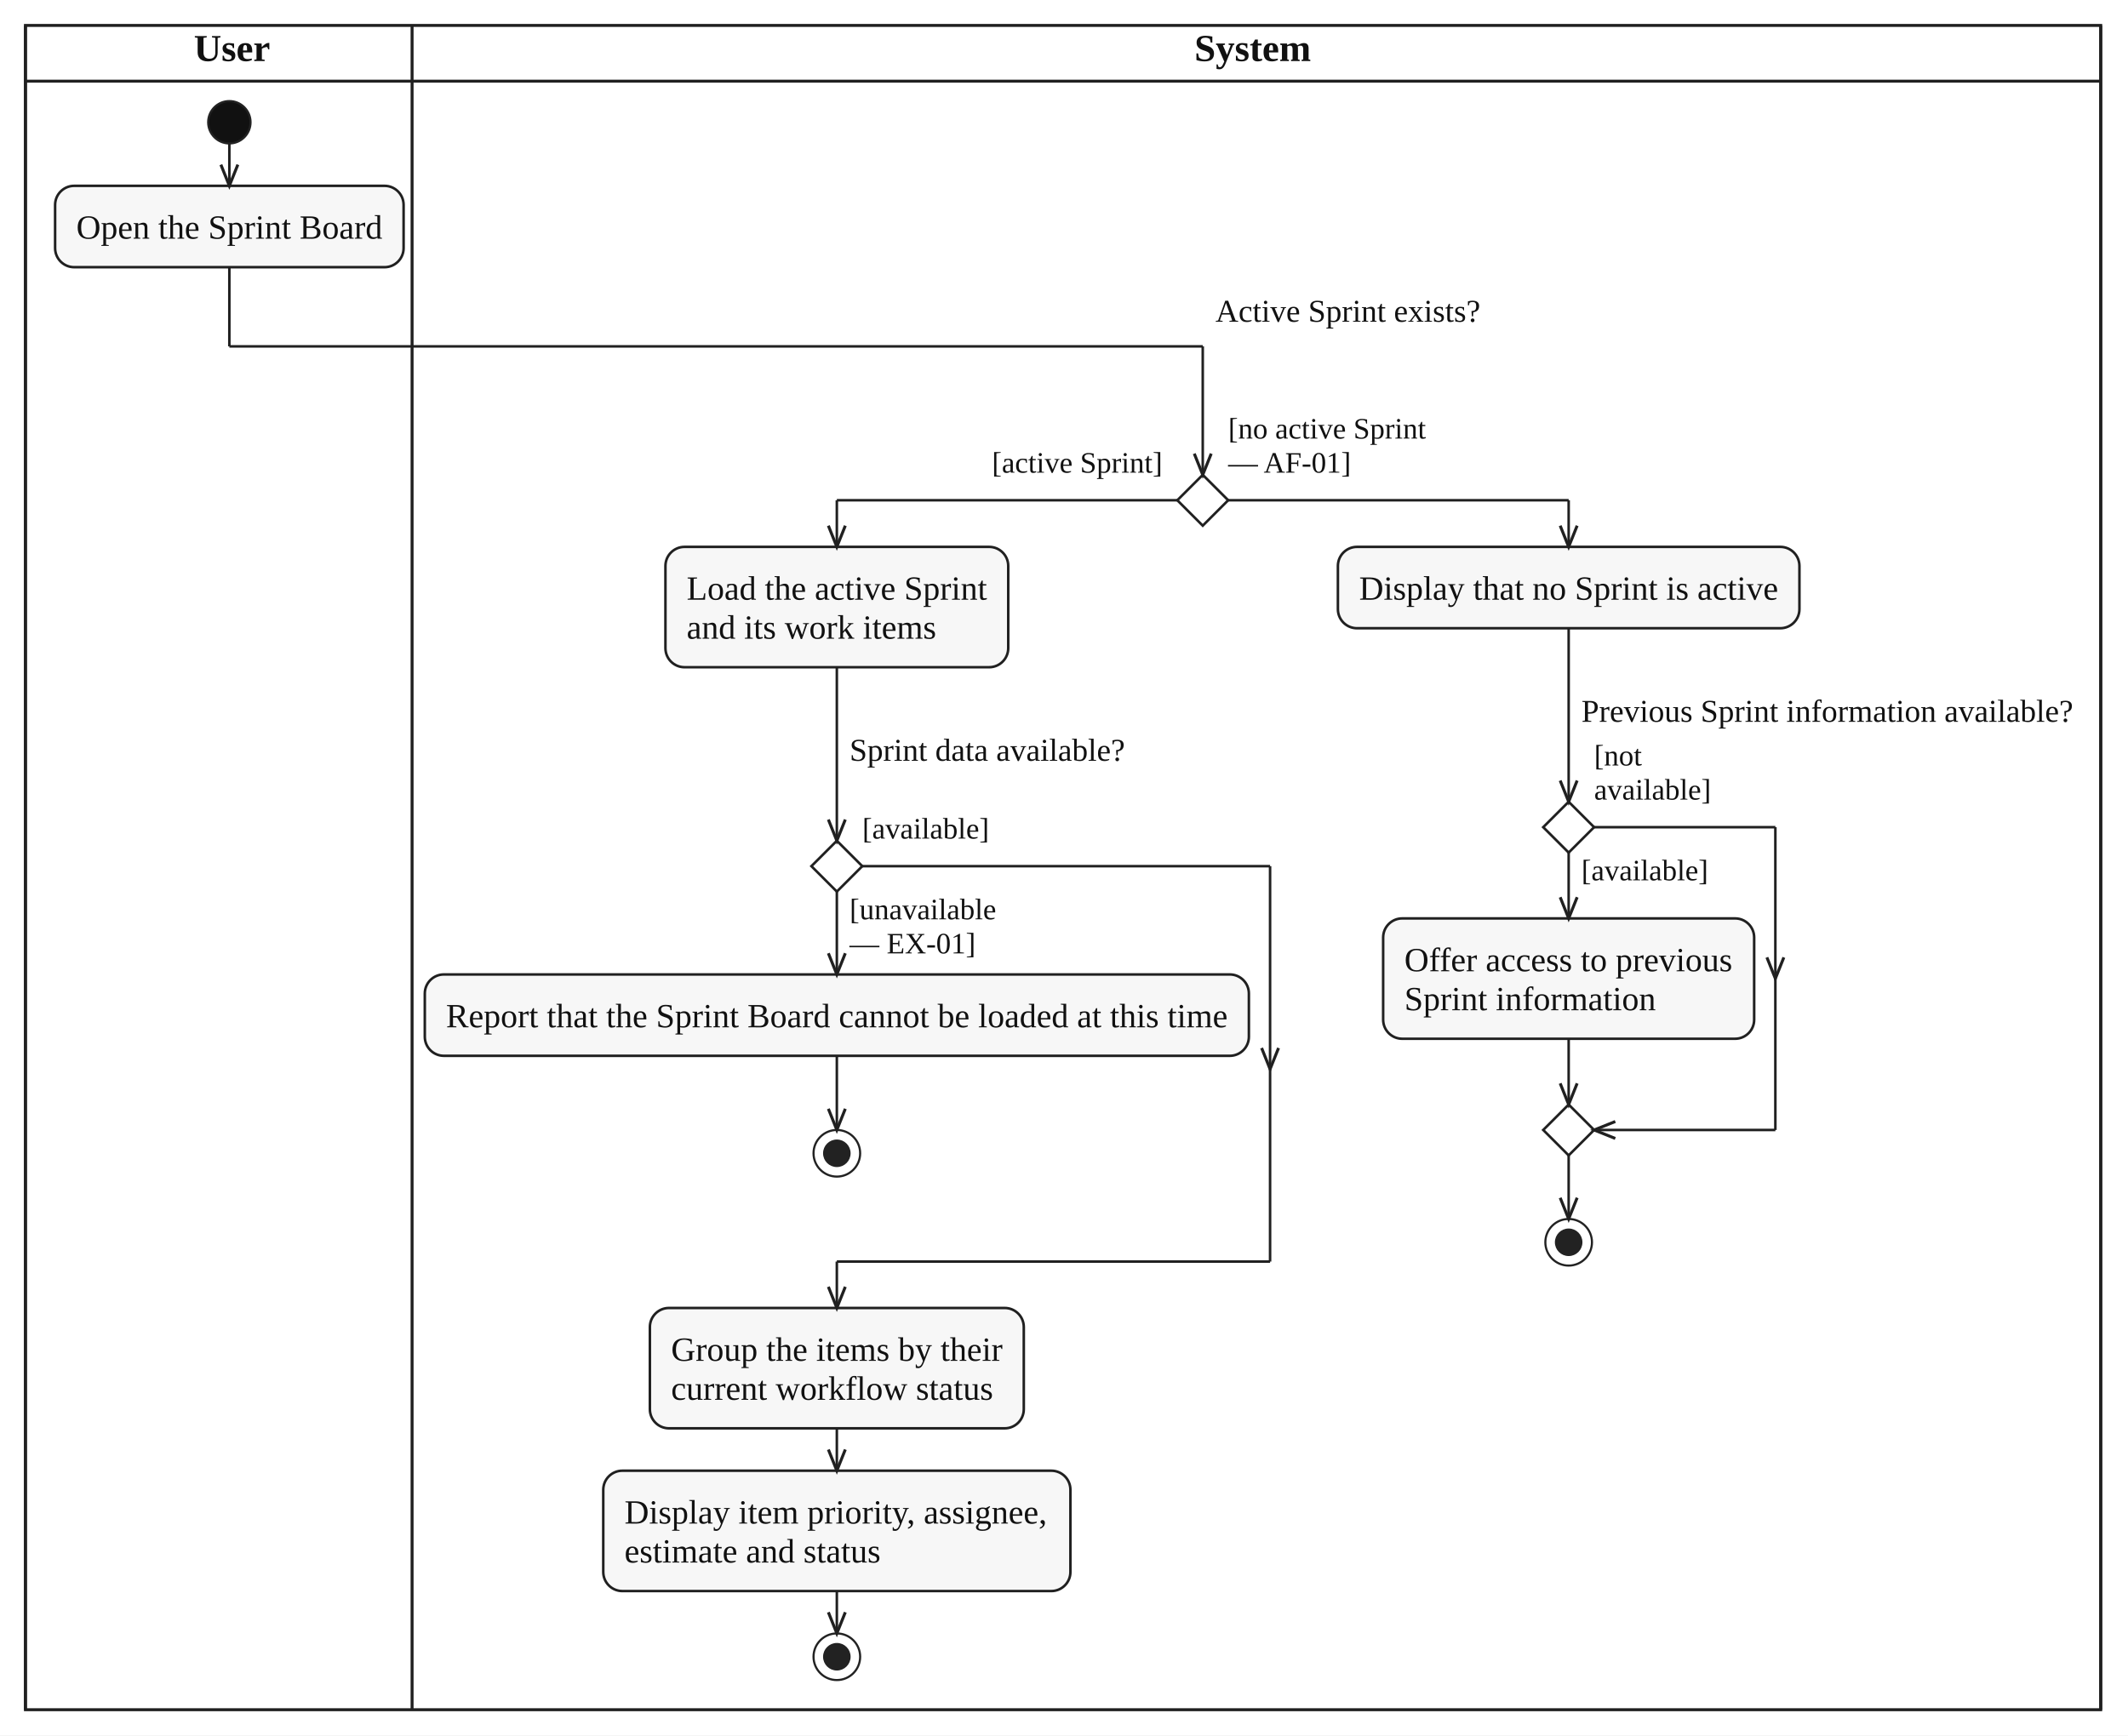
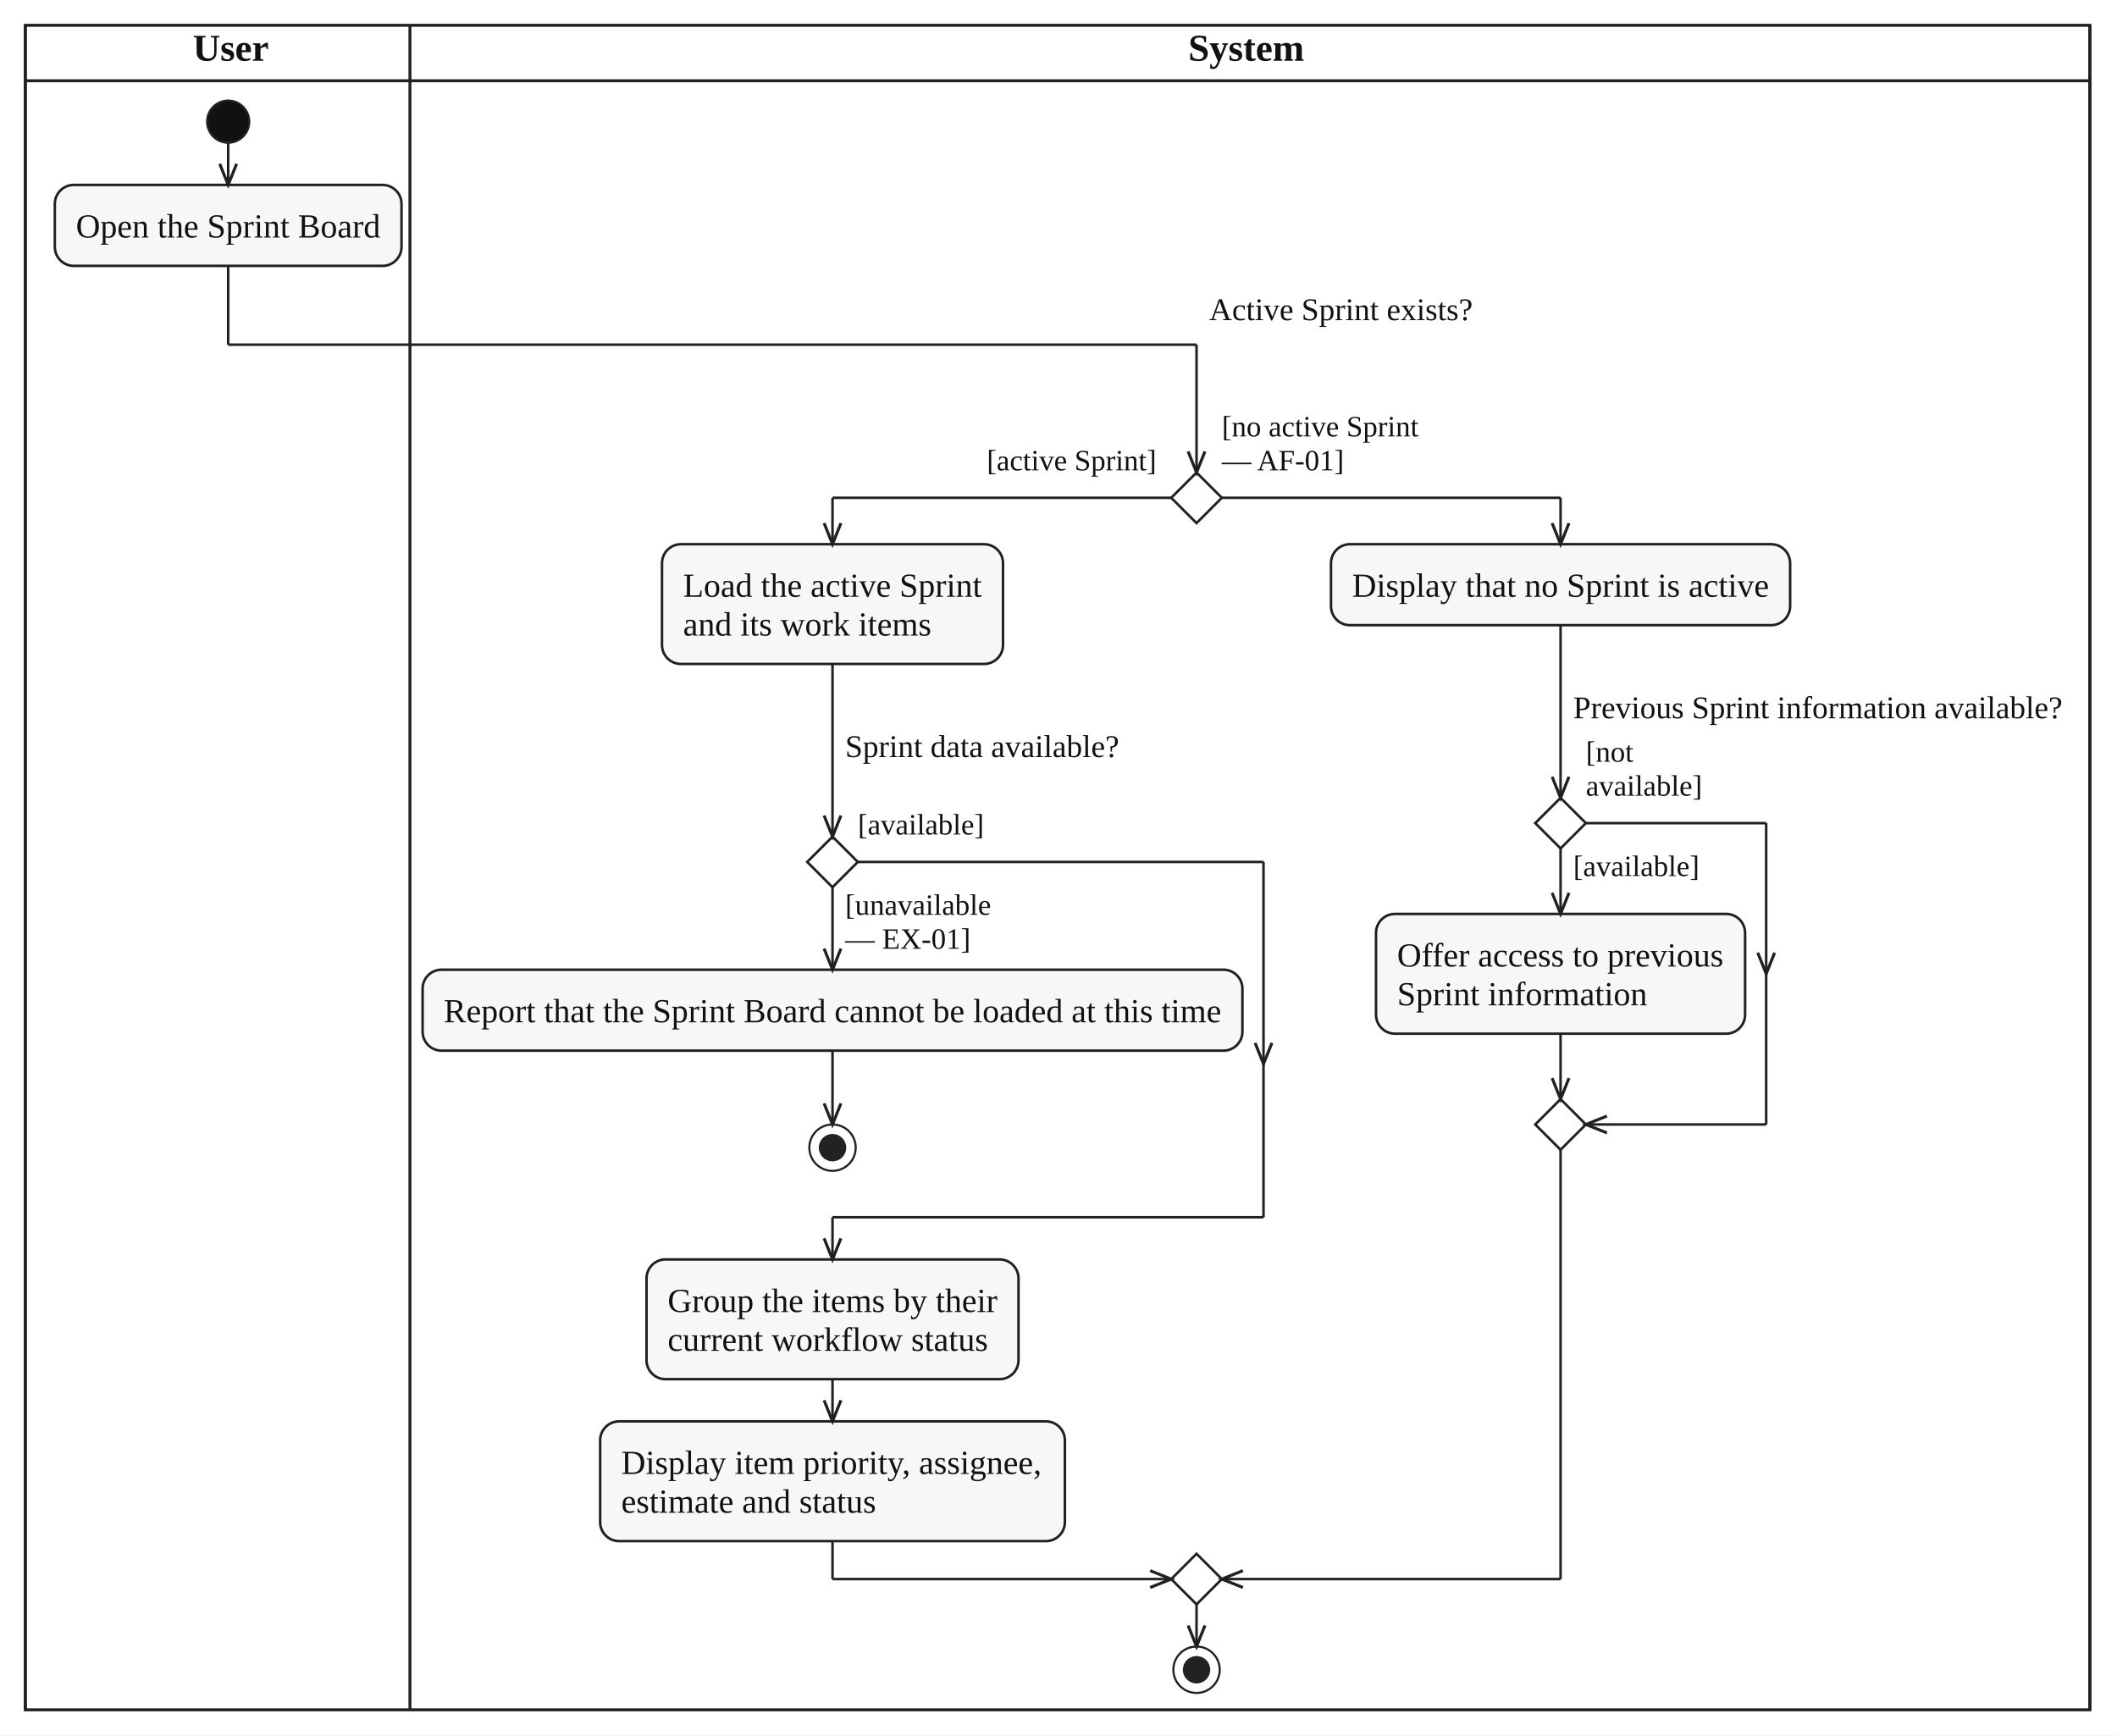
- <svg xmlns="http://www.w3.org/2000/svg" contentStyleType="text/css" height="819px" preserveAspectRatio="none" style="width:1004px;height:819px;background:#FFFFFF;" version="1.1" viewBox="-5 0.394 1004 819" width="1004px" zoomAndPan="magnify" data-pres-formatted="1">
-   <rect id="pres-background" x="-5" y="0.394" width="1004" height="819" fill="#FFFFFF" stroke="none" />
+ <svg xmlns="http://www.w3.org/2000/svg" contentStyleType="text/css" height="823px" preserveAspectRatio="none" style="width:1004px;height:823px;background:#FFFFFF;" version="1.1" viewBox="-5 0.394 1004 823" width="1004px" zoomAndPan="magnify" data-pres-formatted="1">
+   <rect id="pres-background" x="-5" y="0.394" width="1004" height="823" fill="#FFFFFF" stroke="none" />
  <defs />
  <g>
    <rect fill="#FFFFFF" height="30.698" style="stroke:#FFFFFF;stroke-width:1.0;" width="964.383" x="15" y="12.394" />
    <ellipse cx="103.211" cy="58.092" fill="#111111" rx="10" ry="10" style="stroke:#222222;stroke-width:1.0;" />
    <rect fill="#F7F7F7" height="38.398" rx="9" ry="9" style="stroke:#202020;stroke-width:1.2;" width="164.422" x="21" y="88.092" />
    <text fill="#111111" font-family="Times New Roman" font-size="16" lengthAdjust="spacing" textLength="144.422" x="31" y="113.029">Open the Sprint Board</text>
-     <line style="stroke:#202020;stroke-width:1.4;" x1="7" x2="7" y1="12.394" y2="807.254" />
+     <line style="stroke:#202020;stroke-width:1.4;" x1="7" x2="7" y1="12.394" y2="811.254" />
    <polygon fill="#FFFFFF" points="562.463,224.477,574.463,236.477,562.463,248.477,550.463,236.477,562.463,224.477" style="stroke:#202020;stroke-width:1.2;" />
    <text fill="#111111" font-family="Times New Roman" font-size="15" lengthAdjust="spacing" textLength="124.981" x="568.463" y="152.239">Active Sprint exists?</text>
    <text fill="#111111" font-family="Times New Roman" font-size="15" lengthAdjust="spacing" textLength="3.75" x="568.463" y="169.487"> </text>
    <text fill="#111111" font-family="Times New Roman" font-size="15" lengthAdjust="spacing" textLength="3.75" x="568.463" y="186.736"> </text>
    <text fill="#111111" font-family="Times New Roman" font-size="15" lengthAdjust="spacing" textLength="3.75" x="568.463" y="203.984"> </text>
    <text fill="#111111" font-family="Times New Roman" font-size="15" lengthAdjust="spacing" textLength="3.75" x="568.463" y="221.233"> </text>
    <text fill="#111111" font-family="Times New Roman" font-size="14" lengthAdjust="spacing" textLength="87.473" x="462.99" y="223.449">[active Sprint]  </text>
    <text fill="#111111" font-family="Times New Roman" font-size="6" lengthAdjust="spacing" textLength="1.5" x="462.99" y="232.079"> </text>
    <text fill="#111111" font-family="Times New Roman" font-size="14" lengthAdjust="spacing" textLength="100.311" x="574.463" y="207.351">  [no active Sprint</text>
    <text fill="#111111" font-family="Times New Roman" font-size="14" lengthAdjust="spacing" textLength="65.721" x="574.463" y="223.449">  — AF-01]</text>
    <text fill="#111111" font-family="Times New Roman" font-size="6" lengthAdjust="spacing" textLength="1.5" x="574.463" y="232.079"> </text>
    <rect fill="#F7F7F7" height="56.797" rx="9" ry="9" style="stroke:#202020;stroke-width:1.2;" width="161.734" x="308.957" y="258.478" />
    <text fill="#111111" font-family="Times New Roman" font-size="16" lengthAdjust="spacing" textLength="141.734" x="318.957" y="283.415">Load the active Sprint</text>
    <text fill="#111111" font-family="Times New Roman" font-size="16" lengthAdjust="spacing" textLength="117.766" x="318.957" y="301.813">and its work items</text>
    <rect fill="#F7F7F7" height="38.398" rx="9" ry="9" style="stroke:#202020;stroke-width:1.2;" width="388.805" x="195.422" y="460.262" />
    <text fill="#111111" font-family="Times New Roman" font-size="16" lengthAdjust="spacing" textLength="368.805" x="205.422" y="485.199">Report that the Sprint Board cannot be loaded at this time</text>
    <ellipse cx="389.824" cy="544.66" fill="none" rx="11" ry="11" style="stroke:#222222;stroke-width:1.0;" />
    <ellipse cx="389.824" cy="544.66" fill="#222222" rx="6" ry="6" style="stroke:#222222;stroke-width:1.0;" />
    <polygon fill="#FFFFFF" points="389.824,397.163,401.824,409.163,389.824,421.163,377.824,409.163,389.824,397.163" style="stroke:#202020;stroke-width:1.2;" />
    <text fill="#111111" font-family="Times New Roman" font-size="15" lengthAdjust="spacing" textLength="129.946" x="395.824" y="359.421">Sprint data available?</text>
    <text fill="#111111" font-family="Times New Roman" font-size="15" lengthAdjust="spacing" textLength="3.75" x="395.824" y="376.67"> </text>
    <text fill="#111111" font-family="Times New Roman" font-size="15" lengthAdjust="spacing" textLength="3.75" x="395.824" y="393.918"> </text>
    <text fill="#111111" font-family="Times New Roman" font-size="14" lengthAdjust="spacing" textLength="76.186" x="395.824" y="434.233">  [unavailable</text>
    <text fill="#111111" font-family="Times New Roman" font-size="14" lengthAdjust="spacing" textLength="66.486" x="395.824" y="450.332">  — EX-01]</text>
    <text fill="#111111" font-family="Times New Roman" font-size="6" lengthAdjust="spacing" textLength="1.5" x="395.824" y="458.962"> </text>
    <text fill="#111111" font-family="Times New Roman" font-size="14" lengthAdjust="spacing" textLength="66.849" x="401.824" y="396.135">[available]  </text>
    <text fill="#111111" font-family="Times New Roman" font-size="6" lengthAdjust="spacing" textLength="1.5" x="401.824" y="404.765"> </text>
-     <rect fill="#F7F7F7" height="56.797" rx="9" ry="9" style="stroke:#202020;stroke-width:1.2;" width="176.414" x="301.617" y="617.66" />
-     <text fill="#111111" font-family="Times New Roman" font-size="16" lengthAdjust="spacing" textLength="156.414" x="311.617" y="642.598">Group the items by their</text>
-     <text fill="#111111" font-family="Times New Roman" font-size="16" lengthAdjust="spacing" textLength="151.961" x="311.617" y="660.996">current workflow status</text>
-     <rect fill="#F7F7F7" height="56.797" rx="9" ry="9" style="stroke:#202020;stroke-width:1.2;" width="220.406" x="279.621" y="694.457" />
-     <text fill="#111111" font-family="Times New Roman" font-size="16" lengthAdjust="spacing" textLength="200.406" x="289.621" y="719.394">Display item priority, assignee,</text>
-     <text fill="#111111" font-family="Times New Roman" font-size="16" lengthAdjust="spacing" textLength="120.859" x="289.621" y="737.793">estimate and status</text>
-     <ellipse cx="389.824" cy="782.254" fill="none" rx="11" ry="11" style="stroke:#222222;stroke-width:1.0;" />
-     <ellipse cx="389.824" cy="782.254" fill="#222222" rx="6" ry="6" style="stroke:#222222;stroke-width:1.0;" />
+     <rect fill="#F7F7F7" height="56.797" rx="9" ry="9" style="stroke:#202020;stroke-width:1.2;" width="176.414" x="301.617" y="597.66" />
+     <text fill="#111111" font-family="Times New Roman" font-size="16" lengthAdjust="spacing" textLength="156.414" x="311.617" y="622.598">Group the items by their</text>
+     <text fill="#111111" font-family="Times New Roman" font-size="16" lengthAdjust="spacing" textLength="151.961" x="311.617" y="640.996">current workflow status</text>
+     <rect fill="#F7F7F7" height="56.797" rx="9" ry="9" style="stroke:#202020;stroke-width:1.2;" width="220.406" x="279.621" y="674.457" />
+     <text fill="#111111" font-family="Times New Roman" font-size="16" lengthAdjust="spacing" textLength="200.406" x="289.621" y="699.394">Display item priority, assignee,</text>
+     <text fill="#111111" font-family="Times New Roman" font-size="16" lengthAdjust="spacing" textLength="120.859" x="289.621" y="717.793">estimate and status</text>
    <rect fill="#F7F7F7" height="38.398" rx="9" ry="9" style="stroke:#202020;stroke-width:1.2;" width="217.75" x="626.227" y="258.478" />
    <text fill="#111111" font-family="Times New Roman" font-size="16" lengthAdjust="spacing" textLength="197.75" x="636.227" y="283.415">Display that no Sprint is active</text>
    <rect fill="#F7F7F7" height="56.797" rx="9" ry="9" style="stroke:#202020;stroke-width:1.2;" width="175.047" x="647.578" y="433.814" />
    <text fill="#111111" font-family="Times New Roman" font-size="16" lengthAdjust="spacing" textLength="155.047" x="657.578" y="458.752">Offer access to previous</text>
    <text fill="#111111" font-family="Times New Roman" font-size="16" lengthAdjust="spacing" textLength="118.656" x="657.578" y="477.15">Sprint information</text>
    <polygon fill="#FFFFFF" points="735.102,378.765,747.102,390.765,735.102,402.765,723.102,390.765,735.102,378.765" style="stroke:#202020;stroke-width:1.2;" />
    <text fill="#111111" font-family="Times New Roman" font-size="15" lengthAdjust="spacing" textLength="232.031" x="741.102" y="341.023">Previous Sprint information available?</text>
    <text fill="#111111" font-family="Times New Roman" font-size="15" lengthAdjust="spacing" textLength="3.75" x="741.102" y="358.272"> </text>
    <text fill="#111111" font-family="Times New Roman" font-size="15" lengthAdjust="spacing" textLength="3.75" x="741.102" y="375.52"> </text>
    <text fill="#111111" font-family="Times New Roman" font-size="14" lengthAdjust="spacing" textLength="66.849" x="741.102" y="415.835">[available]  </text>
    <text fill="#111111" font-family="Times New Roman" font-size="6" lengthAdjust="spacing" textLength="1.5" x="741.102" y="424.465"> </text>
    <text fill="#111111" font-family="Times New Roman" font-size="14" lengthAdjust="spacing" textLength="29.552" x="747.102" y="361.638">  [not</text>
    <text fill="#111111" font-family="Times New Roman" font-size="14" lengthAdjust="spacing" textLength="62.187" x="747.102" y="377.736">  available]</text>
    <text fill="#111111" font-family="Times New Roman" font-size="6" lengthAdjust="spacing" textLength="1.5" x="747.102" y="386.366"> </text>
    <polygon fill="#FFFFFF" points="735.102,521.66,747.102,533.66,735.102,545.66,723.102,533.66,735.102,521.66" style="stroke:#202020;stroke-width:1.2;" />
-     <ellipse cx="735.102" cy="586.66" fill="none" rx="11" ry="11" style="stroke:#222222;stroke-width:1.0;" />
-     <ellipse cx="735.102" cy="586.66" fill="#222222" rx="6" ry="6" style="stroke:#222222;stroke-width:1.0;" />
-     <line style="stroke:#202020;stroke-width:1.4;" x1="189.422" x2="189.422" y1="12.394" y2="807.254" />
-     <line style="stroke:#202020;stroke-width:1.4;" x1="986.133" x2="986.133" y1="12.394" y2="807.254" />
+     <polygon fill="#FFFFFF" points="562.463,737.254,574.463,749.254,562.463,761.254,550.463,749.254,562.463,737.254" style="stroke:#202020;stroke-width:1.2;" />
+     <ellipse cx="562.463" cy="792.254" fill="none" rx="11" ry="11" style="stroke:#222222;stroke-width:1.0;" />
+     <ellipse cx="562.463" cy="792.254" fill="#222222" rx="6" ry="6" style="stroke:#222222;stroke-width:1.0;" />
+     <line style="stroke:#202020;stroke-width:1.4;" x1="189.422" x2="189.422" y1="12.394" y2="811.254" />
+     <line style="stroke:#202020;stroke-width:1.4;" x1="986.133" x2="986.133" y1="12.394" y2="811.254" />
    <line style="stroke:#202020;stroke-width:1.2;" x1="103.211" x2="103.211" y1="68.092" y2="88.092" />
    <polyline points="99.211,78.092 103.211,88.092 107.211,78.092" fill="none" stroke="#202020" stroke-width="1.4" stroke-linejoin="miter" stroke-linecap="butt" class="open-arrowhead" />
    <line style="stroke:#202020;stroke-width:1.2;" x1="389.824" x2="389.824" y1="498.66" y2="533.66" />
    <polyline points="385.824,523.66 389.824,533.66 393.824,523.66" fill="none" stroke="#202020" stroke-width="1.4" stroke-linejoin="miter" stroke-linecap="butt" class="open-arrowhead" />
    <line style="stroke:#202020;stroke-width:1.2;" x1="389.824" x2="389.824" y1="421.163" y2="460.262" />
    <polyline points="385.824,450.262 389.824,460.262 393.824,450.262" fill="none" stroke="#202020" stroke-width="1.4" stroke-linejoin="miter" stroke-linecap="butt" class="open-arrowhead" />
    <line style="stroke:#202020;stroke-width:1.2;" x1="401.824" x2="594.227" y1="409.163" y2="409.163" />
    <polyline points="590.227,494.961 594.227,504.961 598.227,494.961" fill="none" stroke="#202020" stroke-width="1.4" stroke-linejoin="miter" stroke-linecap="butt" class="open-arrowhead" />
-     <line style="stroke:#202020;stroke-width:1.2;" x1="594.227" x2="594.227" y1="409.163" y2="595.759" />
-     <line style="stroke:#202020;stroke-width:1.2;" x1="594.227" x2="389.824" y1="595.759" y2="595.759" />
-     <line style="stroke:#202020;stroke-width:1.2;" x1="389.824" x2="389.824" y1="595.759" y2="617.66" />
-     <polyline points="385.824,607.66 389.824,617.66 393.824,607.66" fill="none" stroke="#202020" stroke-width="1.4" stroke-linejoin="miter" stroke-linecap="butt" class="open-arrowhead" />
+     <line style="stroke:#202020;stroke-width:1.2;" x1="594.227" x2="594.227" y1="409.163" y2="577.66" />
+     <line style="stroke:#202020;stroke-width:1.2;" x1="594.227" x2="389.824" y1="577.66" y2="577.66" />
+     <line style="stroke:#202020;stroke-width:1.2;" x1="389.824" x2="389.824" y1="577.66" y2="597.66" />
+     <polyline points="385.824,587.66 389.824,597.66 393.824,587.66" fill="none" stroke="#202020" stroke-width="1.4" stroke-linejoin="miter" stroke-linecap="butt" class="open-arrowhead" />
    <line style="stroke:#202020;stroke-width:1.2;" x1="389.824" x2="389.824" y1="315.274" y2="397.163" />
    <polyline points="385.824,387.163 389.824,397.163 393.824,387.163" fill="none" stroke="#202020" stroke-width="1.4" stroke-linejoin="miter" stroke-linecap="butt" class="open-arrowhead" />
-     <line style="stroke:#202020;stroke-width:1.2;" x1="389.824" x2="389.824" y1="674.457" y2="694.457" />
-     <polyline points="385.824,684.457 389.824,694.457 393.824,684.457" fill="none" stroke="#202020" stroke-width="1.4" stroke-linejoin="miter" stroke-linecap="butt" class="open-arrowhead" />
-     <line style="stroke:#202020;stroke-width:1.2;" x1="389.824" x2="389.824" y1="751.254" y2="771.254" />
-     <polyline points="385.824,761.254 389.824,771.254 393.824,761.254" fill="none" stroke="#202020" stroke-width="1.4" stroke-linejoin="miter" stroke-linecap="butt" class="open-arrowhead" />
+     <line style="stroke:#202020;stroke-width:1.2;" x1="389.824" x2="389.824" y1="654.457" y2="674.457" />
+     <polyline points="385.824,664.457 389.824,674.457 393.824,664.457" fill="none" stroke="#202020" stroke-width="1.4" stroke-linejoin="miter" stroke-linecap="butt" class="open-arrowhead" />
    <line style="stroke:#202020;stroke-width:1.2;" x1="735.102" x2="735.102" y1="402.765" y2="433.814" />
    <polyline points="731.102,423.814 735.102,433.814 739.102,423.814" fill="none" stroke="#202020" stroke-width="1.4" stroke-linejoin="miter" stroke-linecap="butt" class="open-arrowhead" />
    <line style="stroke:#202020;stroke-width:1.2;" x1="747.102" x2="832.625" y1="390.765" y2="390.765" />
    <polyline points="828.625,452.212 832.625,462.212 836.625,452.212" fill="none" stroke="#202020" stroke-width="1.4" stroke-linejoin="miter" stroke-linecap="butt" class="open-arrowhead" />
    <line style="stroke:#202020;stroke-width:1.2;" x1="832.625" x2="832.625" y1="390.765" y2="533.66" />
    <line style="stroke:#202020;stroke-width:1.2;" x1="832.625" x2="747.102" y1="533.66" y2="533.66" />
    <polyline points="757.102,529.66 747.102,533.66 757.102,537.66" fill="none" stroke="#202020" stroke-width="1.4" stroke-linejoin="miter" stroke-linecap="butt" class="open-arrowhead" />
    <line style="stroke:#202020;stroke-width:1.2;" x1="735.102" x2="735.102" y1="490.611" y2="521.66" />
    <polyline points="731.102,511.66 735.102,521.66 739.102,511.66" fill="none" stroke="#202020" stroke-width="1.4" stroke-linejoin="miter" stroke-linecap="butt" class="open-arrowhead" />
    <line style="stroke:#202020;stroke-width:1.2;" x1="735.102" x2="735.102" y1="296.876" y2="378.765" />
    <polyline points="731.102,368.765 735.102,378.765 739.102,368.765" fill="none" stroke="#202020" stroke-width="1.4" stroke-linejoin="miter" stroke-linecap="butt" class="open-arrowhead" />
-     <line style="stroke:#202020;stroke-width:1.2;" x1="735.102" x2="735.102" y1="545.66" y2="575.66" />
-     <polyline points="731.102,565.66 735.102,575.66 739.102,565.66" fill="none" stroke="#202020" stroke-width="1.4" stroke-linejoin="miter" stroke-linecap="butt" class="open-arrowhead" />
    <line style="stroke:#202020;stroke-width:1.2;" x1="550.463" x2="389.824" y1="236.477" y2="236.477" />
    <line style="stroke:#202020;stroke-width:1.2;" x1="389.824" x2="389.824" y1="236.477" y2="258.478" />
    <polyline points="385.824,248.477 389.824,258.478 393.824,248.477" fill="none" stroke="#202020" stroke-width="1.4" stroke-linejoin="miter" stroke-linecap="butt" class="open-arrowhead" />
    <line style="stroke:#202020;stroke-width:1.2;" x1="574.463" x2="735.102" y1="236.477" y2="236.477" />
    <line style="stroke:#202020;stroke-width:1.2;" x1="735.102" x2="735.102" y1="236.477" y2="258.478" />
    <polyline points="731.102,248.477 735.102,258.478 739.102,248.477" fill="none" stroke="#202020" stroke-width="1.4" stroke-linejoin="miter" stroke-linecap="butt" class="open-arrowhead" />
+     <line style="stroke:#202020;stroke-width:1.2;" x1="389.824" x2="389.824" y1="731.254" y2="749.254" />
+     <line style="stroke:#202020;stroke-width:1.2;" x1="389.824" x2="550.463" y1="749.254" y2="749.254" />
+     <polyline points="540.463,745.254 550.463,749.254 540.463,753.254" fill="none" stroke="#202020" stroke-width="1.4" stroke-linejoin="miter" stroke-linecap="butt" class="open-arrowhead" />
+     <line style="stroke:#202020;stroke-width:1.2;" x1="735.102" x2="735.102" y1="545.66" y2="749.254" />
+     <line style="stroke:#202020;stroke-width:1.2;" x1="735.102" x2="574.463" y1="749.254" y2="749.254" />
+     <polyline points="584.463,745.254 574.463,749.254 584.463,753.254" fill="none" stroke="#202020" stroke-width="1.4" stroke-linejoin="miter" stroke-linecap="butt" class="open-arrowhead" />
+     <line style="stroke:#202020;stroke-width:1.2;" x1="562.463" x2="562.463" y1="761.254" y2="781.254" />
+     <polyline points="558.463,771.254 562.463,781.254 566.463,771.254" fill="none" stroke="#202020" stroke-width="1.4" stroke-linejoin="miter" stroke-linecap="butt" class="open-arrowhead" />
    <line style="stroke:#202020;stroke-width:1.2;" x1="103.211" x2="103.211" y1="126.49" y2="163.856" />
    <line style="stroke:#202020;stroke-width:1.2;" x1="103.211" x2="562.463" y1="163.856" y2="163.856" />
    <line style="stroke:#202020;stroke-width:1.2;" x1="562.463" x2="562.463" y1="163.856" y2="224.477" />
    <polyline points="558.463,214.477 562.463,224.477 566.463,214.477" fill="none" stroke="#202020" stroke-width="1.4" stroke-linejoin="miter" stroke-linecap="butt" class="open-arrowhead" />
    <text fill="#111111" font-family="Times New Roman" font-size="18" font-weight="bold" lengthAdjust="spacing" textLength="35.982" x="86.47" y="29.198">User</text>
    <text fill="#111111" font-family="Times New Roman" font-size="7" font-weight="bold" lengthAdjust="spacing" textLength="1.75" x="81.97" y="39.627"> </text>
    <text fill="#111111" font-family="Times New Roman" font-size="18" font-weight="bold" lengthAdjust="spacing" textLength="54.993" x="558.531" y="29.198">System</text>
    <text fill="#111111" font-family="Times New Roman" font-size="7" font-weight="bold" lengthAdjust="spacing" textLength="1.75" x="554.031" y="39.627"> </text>
  </g>
  <g id="pres-frame" fill="none" stroke="#202020" stroke-width="1.4">
-     <rect x="7" y="12.394" width="979.133" height="794.86" />
+     <rect x="7" y="12.394" width="979.133" height="798.86" />
    <line x1="7" x2="986.133" y1="38.698" y2="38.698" />
  </g>
</svg>
